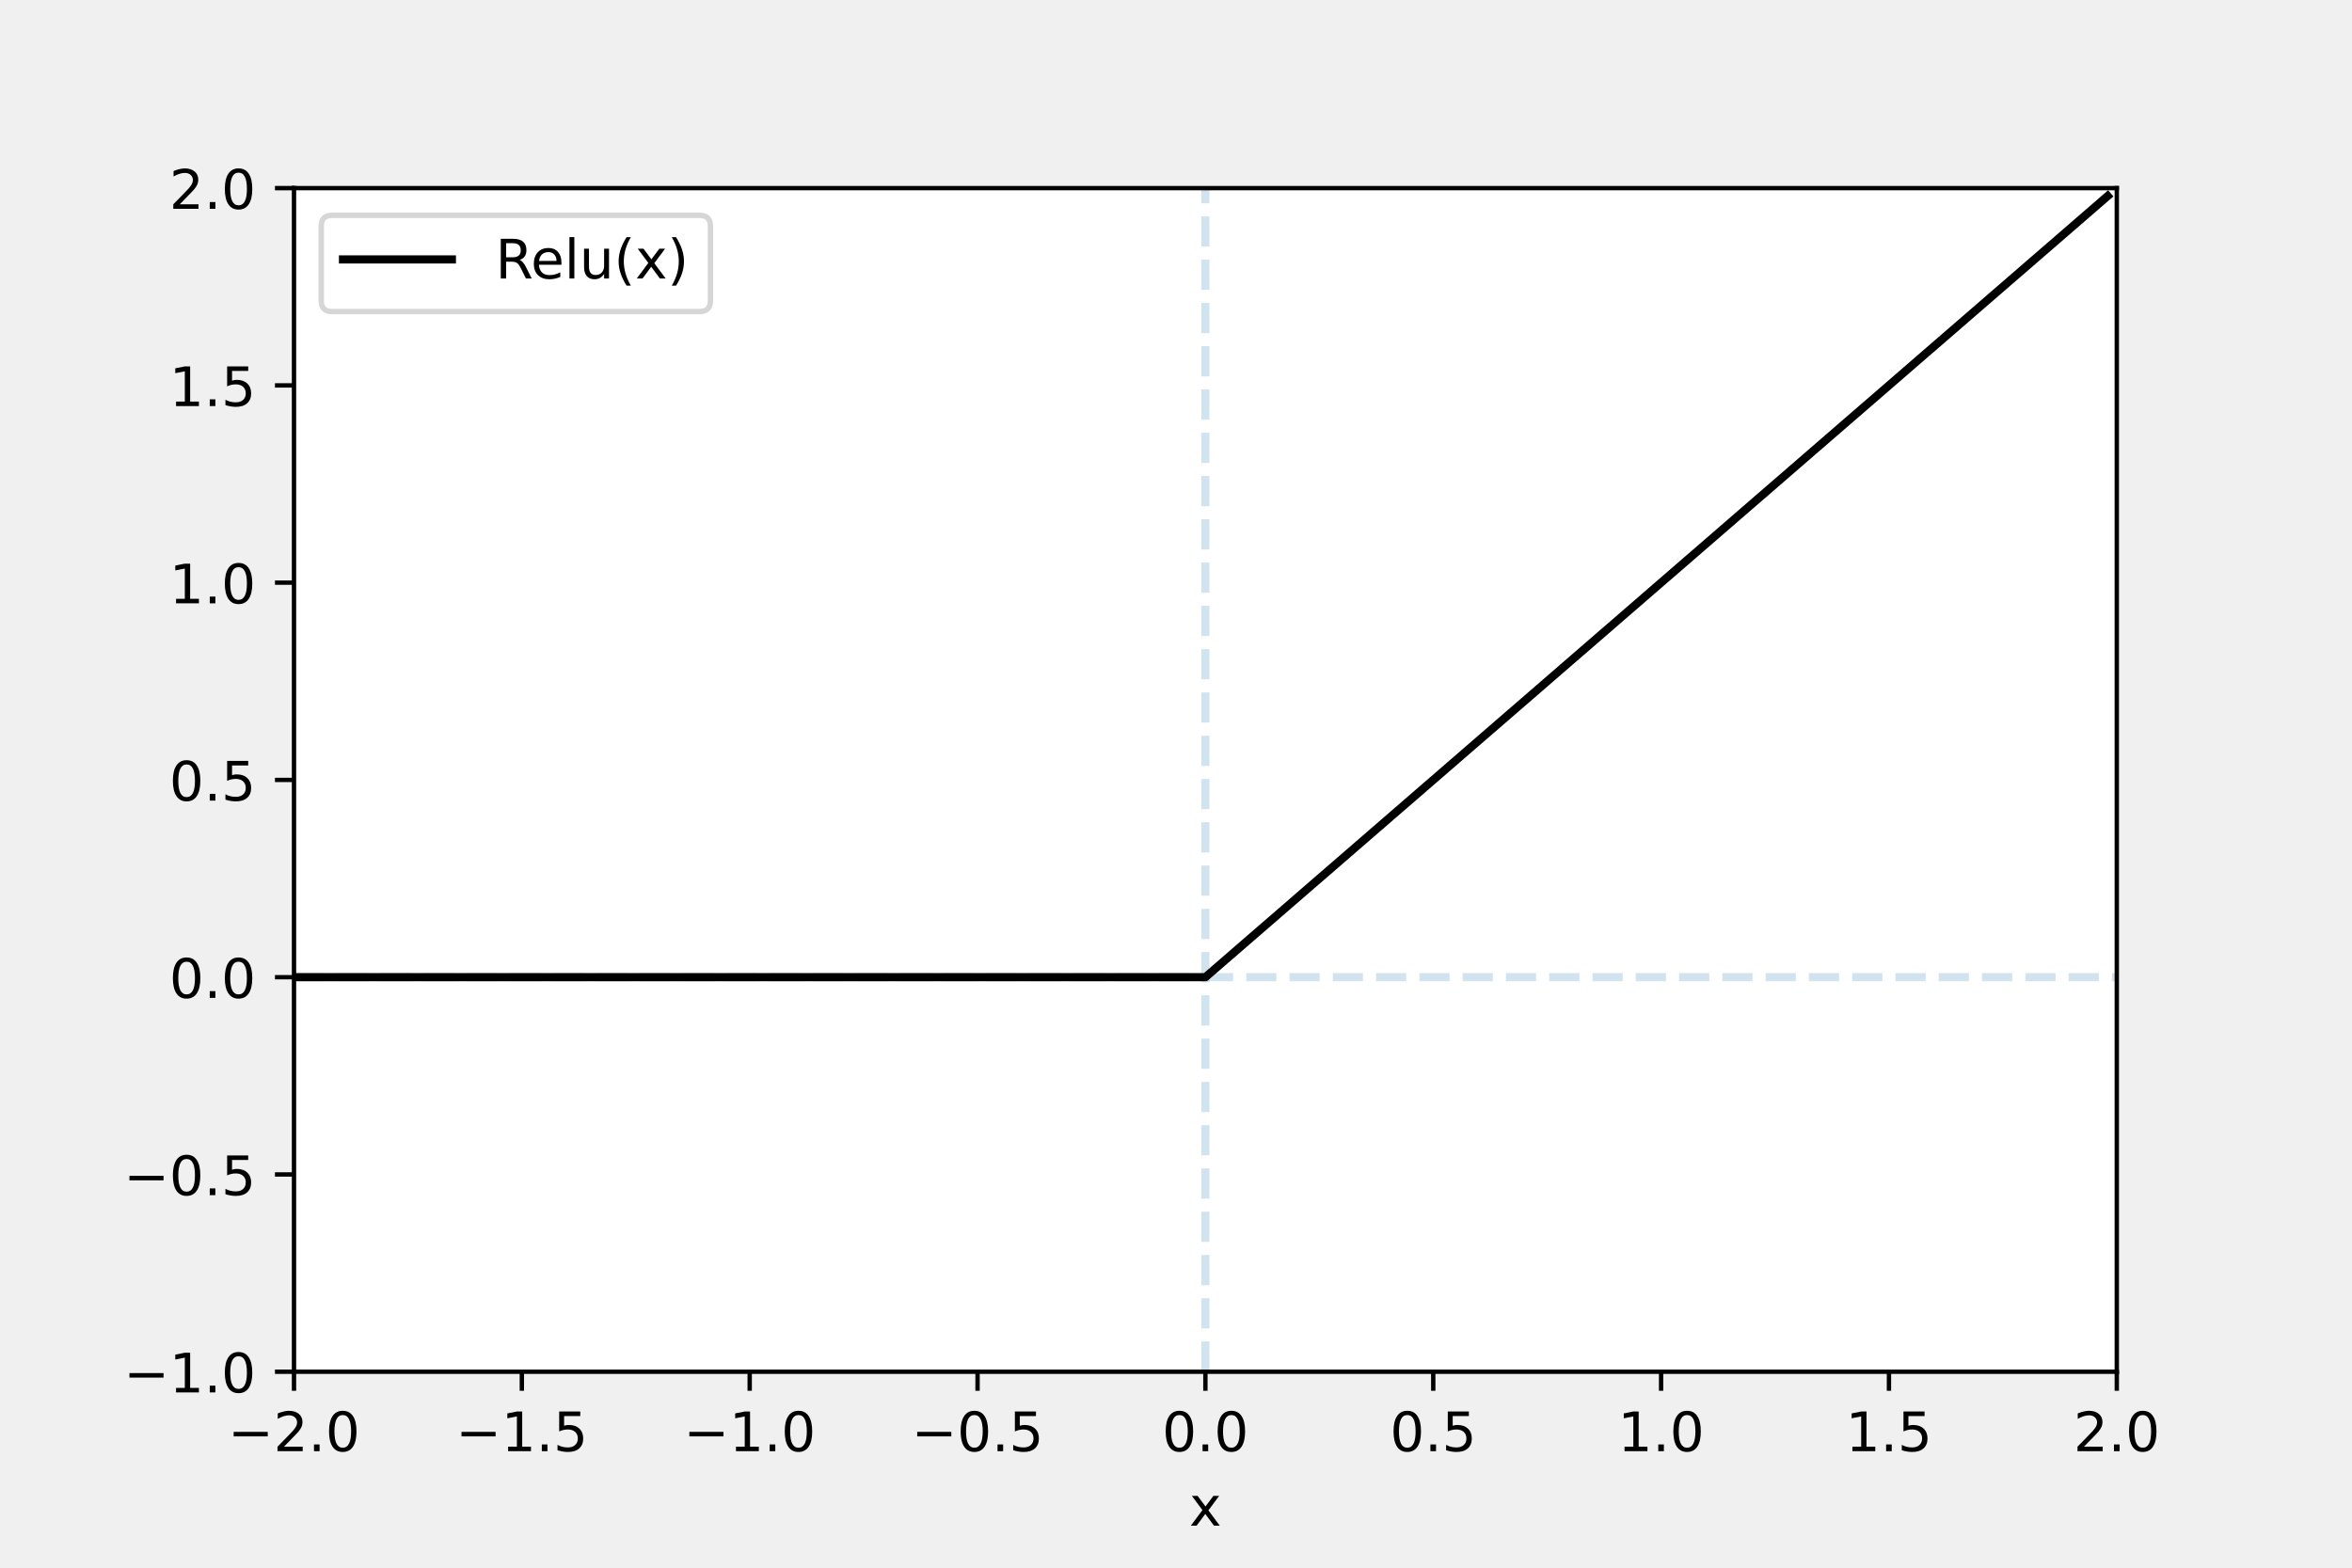
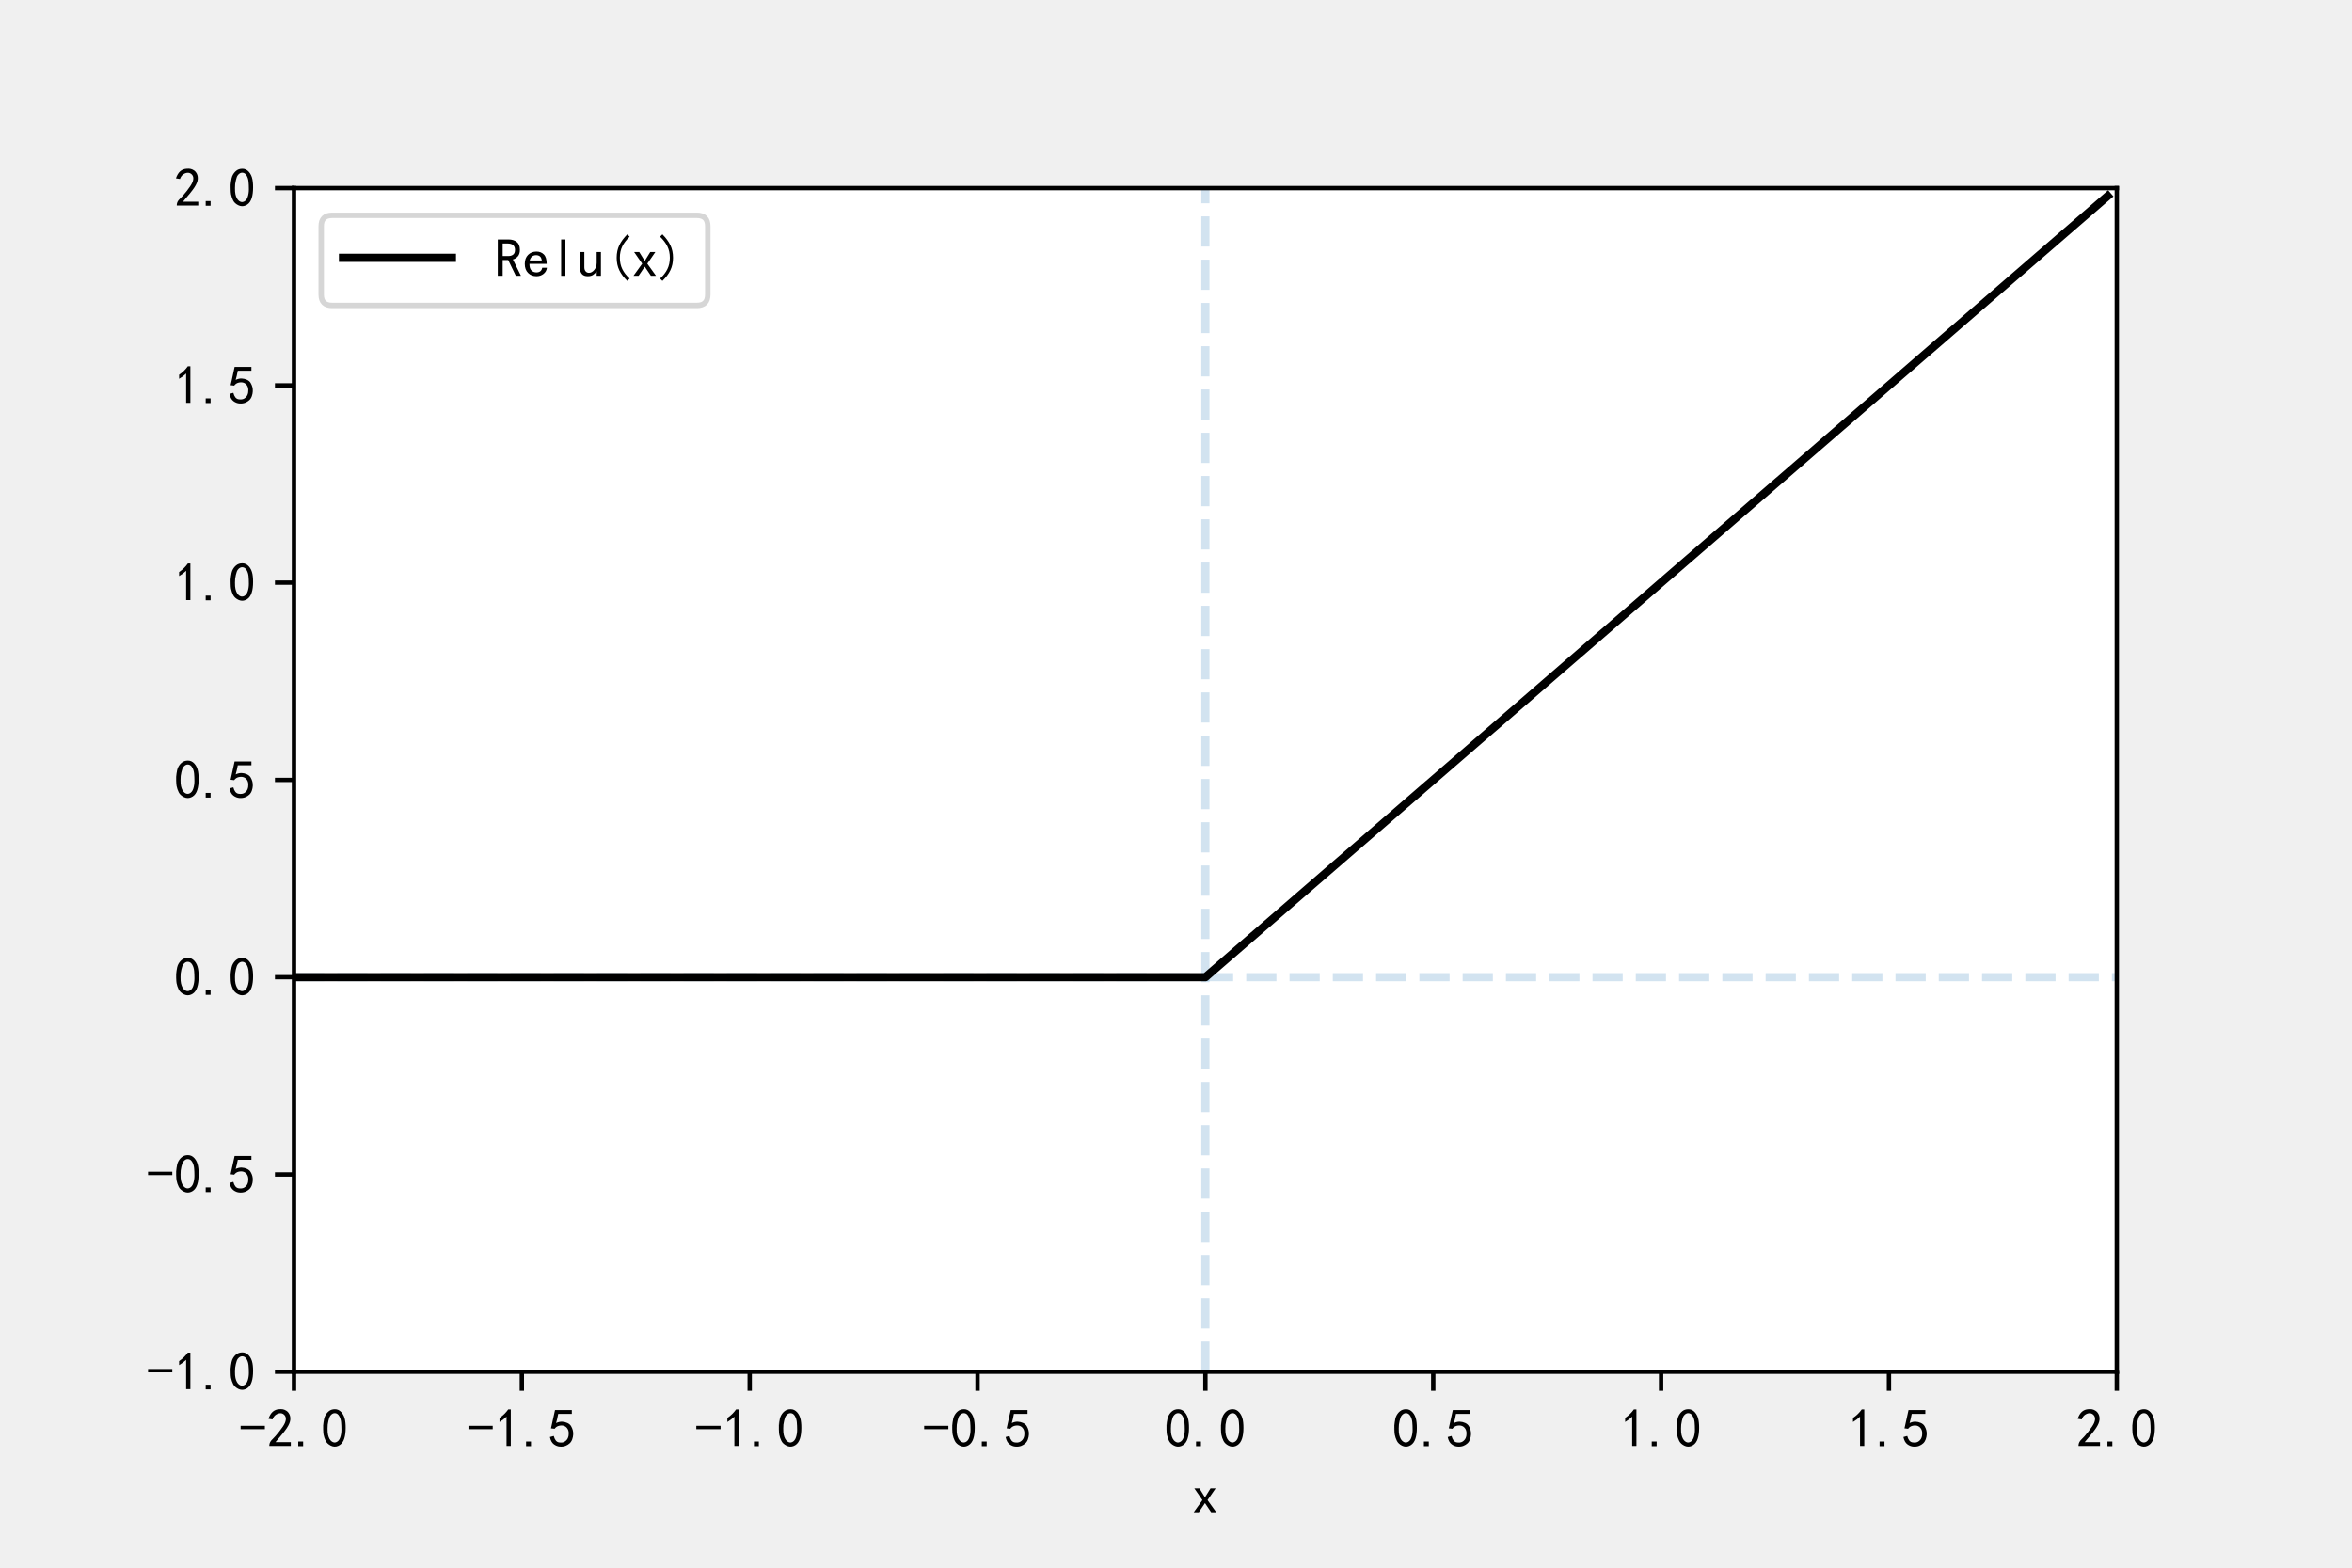
<svg xmlns="http://www.w3.org/2000/svg" xmlns:xlink="http://www.w3.org/1999/xlink" height="288pt" version="1.1" viewBox="0 0 432 288" width="432pt">
  <defs>
    <style type="text/css">*{stroke-linecap:butt;stroke-linejoin:round;}</style>
  </defs>
  <g id="figure_1">
    <g id="patch_1">
      <path d="M 0 288  L 432 288  L 432 0  L 0 0  z " style="fill:none;" />
    </g>
    <g id="axes_1">
      <g id="patch_2">
        <path d="M 54 252  L 388.8 252  L 388.8 34.56  L 54 34.56  z " style="fill:#ffffff;" />
      </g>
      <g id="matplotlib.axis_1">
        <g id="xtick_1">
          <g id="line2d_1">
            <defs>
-               <path d="M 0 0  L 0 3.5  " id="m89862e49b3" style="stroke:#000000;stroke-width:0.8;" />
+               <path d="M 0 0  L 0 3.5  " id="m1c04b1e54c" style="stroke:#000000;stroke-width:0.8;" />
            </defs>
            <g>
-               <use style="stroke:#000000;stroke-width:0.8;" x="54" xlink:href="#m89862e49b3" y="252" />
+               <use style="stroke:#000000;stroke-width:0.8;" x="54" xlink:href="#m1c04b1e54c" y="252" />
            </g>
          </g>
          <g id="text_1">
-             <g transform="translate(41.85859 266.5984)scale(0.1 -0.1)">
+             <g transform="translate(44 265.875)scale(0.1 -0.1)">
              <defs>
-                 <path d="M 10.594 35.5  L 73.188 35.5  L 73.188 27.203  L 10.594 27.203  z " id="DejaVuSans-8722" />
-                 <path d="M 19.188 8.297  L 53.609 8.297  L 53.609 0  L 7.328 0  L 7.328 8.297  Q 12.938 14.109 22.625 23.891  Q 32.328 33.688 34.812 36.531  Q 39.547 41.844 41.422 45.531  Q 43.312 49.219 43.312 52.781  Q 43.312 58.594 39.234 62.25  Q 35.156 65.922 28.609 65.922  Q 23.969 65.922 18.812 64.312  Q 13.672 62.703 7.812 59.422  L 7.812 69.391  Q 13.766 71.781 18.938 73  Q 24.125 74.219 28.422 74.219  Q 39.75 74.219 46.484 68.547  Q 53.219 62.891 53.219 53.422  Q 53.219 48.922 51.531 44.891  Q 49.859 40.875 45.406 35.406  Q 44.188 33.984 37.641 27.219  Q 31.109 20.453 19.188 8.297  z " id="DejaVuSans-50" />
-                 <path d="M 10.688 12.406  L 21 12.406  L 21 0  L 10.688 0  z " id="DejaVuSans-46" />
-                 <path d="M 31.781 66.406  Q 24.172 66.406 20.328 58.906  Q 16.5 51.422 16.5 36.375  Q 16.5 21.391 20.328 13.891  Q 24.172 6.391 31.781 6.391  Q 39.453 6.391 43.281 13.891  Q 47.125 21.391 47.125 36.375  Q 47.125 51.422 43.281 58.906  Q 39.453 66.406 31.781 66.406  z M 31.781 74.219  Q 44.047 74.219 50.516 64.516  Q 56.984 54.828 56.984 36.375  Q 56.984 17.969 50.516 8.266  Q 44.047 -1.422 31.781 -1.422  Q 19.531 -1.422 13.062 8.266  Q 6.594 17.969 6.594 36.375  Q 6.594 54.828 13.062 64.516  Q 19.531 74.219 31.781 74.219  z " id="DejaVuSans-48" />
+                 <path d="M 46.484 33.203  L 1.953 33.203  L 1.953 39.453  L 46.484 39.453  z " id="SimHei-45" />
+                 <path d="M 4.688 3.906  Q 5.078 9.766 10.156 14.453  Q 15.234 19.141 23.047 29.094  Q 30.859 39.062 33.203 44.531  Q 35.547 50 34.953 53.906  Q 34.375 57.812 31.25 60.344  Q 28.125 62.891 24.016 62.5  Q 19.922 62.109 16.203 59.375  Q 12.5 56.641 10.547 51.172  L 3.125 52.344  Q 6.25 61.328 11.125 65.422  Q 16.016 69.531 22.656 69.922  Q 26.562 70.312 29.688 69.719  Q 32.812 69.141 36.125 66.984  Q 39.453 64.844 41.594 60.547  Q 43.75 56.25 43.156 50.188  Q 42.578 44.141 37.109 35.734  Q 31.641 27.344 16.016 9.375  L 44.141 9.375  L 44.141 2.344  L 4.688 2.344  z " id="SimHei-50" />
+                 <path d="M 16.797 1.953  L 7.812 1.953  L 7.812 10.547  L 16.797 10.547  z " id="SimHei-46" />
+                 <path d="M 3.125 29.297  Q 3.906 50 6.438 56.047  Q 8.984 62.109 13.672 66.016  Q 18.359 69.922 25.188 69.922  Q 32.031 69.922 37.109 64.25  Q 42.188 58.594 43.75 50  Q 45.312 41.406 44.719 30.266  Q 44.141 19.141 40.812 12.109  Q 37.5 5.078 30.859 2.344  Q 24.219 -0.391 17.578 2.922  Q 10.938 6.25 8.203 11.719  Q 5.469 17.188 4.297 23.234  Q 3.125 29.297 3.906 50  z M 12.891 52.734  Q 10.547 31.25 12.5 22.844  Q 14.453 14.453 18.938 10.938  Q 23.438 7.422 28.125 9.562  Q 32.812 11.719 34.953 18.156  Q 37.109 24.609 37.109 32.219  Q 37.109 39.844 36.516 46.094  Q 35.938 52.344 33 57.422  Q 30.078 62.5 25.188 62.688  Q 20.312 62.891 16.594 57.812  Q 12.891 52.734 10.547 31.25  z " id="SimHei-48" />
              </defs>
-               <use xlink:href="#DejaVuSans-8722" />
-               <use x="83.789" xlink:href="#DejaVuSans-50" />
-               <use x="147.412" xlink:href="#DejaVuSans-46" />
-               <use x="179.199" xlink:href="#DejaVuSans-48" />
+               <use xlink:href="#SimHei-45" />
+               <use x="50" xlink:href="#SimHei-50" />
+               <use x="100" xlink:href="#SimHei-46" />
+               <use x="150" xlink:href="#SimHei-48" />
            </g>
          </g>
        </g>
        <g id="xtick_2">
          <g id="line2d_2">
            <g>
-               <use style="stroke:#000000;stroke-width:0.8;" x="95.85" xlink:href="#m89862e49b3" y="252" />
+               <use style="stroke:#000000;stroke-width:0.8;" x="95.85" xlink:href="#m1c04b1e54c" y="252" />
            </g>
          </g>
          <g id="text_2">
-             <g transform="translate(83.70859 266.5984)scale(0.1 -0.1)">
+             <g transform="translate(85.85 265.875)scale(0.1 -0.1)">
              <defs>
-                 <path d="M 12.406 8.297  L 28.516 8.297  L 28.516 63.922  L 10.984 60.406  L 10.984 69.391  L 28.422 72.906  L 38.281 72.906  L 38.281 8.297  L 54.391 8.297  L 54.391 0  L 12.406 0  z " id="DejaVuSans-49" />
-                 <path d="M 10.797 72.906  L 49.516 72.906  L 49.516 64.594  L 19.828 64.594  L 19.828 46.734  Q 21.969 47.469 24.109 47.828  Q 26.266 48.188 28.422 48.188  Q 40.625 48.188 47.75 41.5  Q 54.891 34.812 54.891 23.391  Q 54.891 11.625 47.562 5.094  Q 40.234 -1.422 26.906 -1.422  Q 22.312 -1.422 17.547 -0.641  Q 12.797 0.141 7.719 1.703  L 7.719 11.625  Q 12.109 9.234 16.797 8.062  Q 21.484 6.891 26.703 6.891  Q 35.156 6.891 40.078 11.328  Q 45.016 15.766 45.016 23.391  Q 45.016 31 40.078 35.438  Q 35.156 39.891 26.703 39.891  Q 22.75 39.891 18.812 39.016  Q 14.891 38.141 10.797 36.281  z " id="DejaVuSans-53" />
+                 <path d="M 21.875 56.25  Q 16.797 51.172 8.984 46.484  L 8.984 53.906  Q 18.75 60.547 25 69.531  L 29.688 69.531  L 29.688 2.344  L 21.875 2.344  z " id="SimHei-49" />
+                 <path d="M 8.594 20.703  Q 11.328 10.156 17.969 8.984  Q 24.609 7.812 28.703 10.344  Q 32.812 12.891 34.562 16.984  Q 36.328 21.094 36.125 26.172  Q 35.938 31.25 33.391 34.766  Q 30.859 38.281 26.953 39.453  Q 23.047 40.625 18.156 39.453  Q 13.281 38.281 10.156 33.984  L 3.516 34.766  Q 4.297 37.109 10.938 68.359  L 41.797 68.359  L 41.797 61.328  L 16.797 61.328  Q 14.844 50.781 12.891 44.531  Q 18.75 47.266 23.828 47.062  Q 28.906 46.875 33.594 44.719  Q 38.281 42.578 40.422 38.859  Q 42.578 35.156 43.547 31.438  Q 44.531 27.734 44.328 23.438  Q 44.141 19.141 42.578 14.641  Q 41.016 10.156 37.891 7.219  Q 34.766 4.297 30.266 2.531  Q 25.781 0.781 19.922 1.172  Q 14.062 1.562 8.781 5.469  Q 3.516 9.375 1.562 18.75  z " id="SimHei-53" />
              </defs>
-               <use xlink:href="#DejaVuSans-8722" />
-               <use x="83.789" xlink:href="#DejaVuSans-49" />
-               <use x="147.412" xlink:href="#DejaVuSans-46" />
-               <use x="179.199" xlink:href="#DejaVuSans-53" />
+               <use xlink:href="#SimHei-45" />
+               <use x="50" xlink:href="#SimHei-49" />
+               <use x="100" xlink:href="#SimHei-46" />
+               <use x="150" xlink:href="#SimHei-53" />
            </g>
          </g>
        </g>
        <g id="xtick_3">
          <g id="line2d_3">
            <g>
-               <use style="stroke:#000000;stroke-width:0.8;" x="137.7" xlink:href="#m89862e49b3" y="252" />
+               <use style="stroke:#000000;stroke-width:0.8;" x="137.7" xlink:href="#m1c04b1e54c" y="252" />
            </g>
          </g>
          <g id="text_3">
-             <g transform="translate(125.5586 266.5984)scale(0.1 -0.1)">
-               <use xlink:href="#DejaVuSans-8722" />
-               <use x="83.789" xlink:href="#DejaVuSans-49" />
-               <use x="147.412" xlink:href="#DejaVuSans-46" />
-               <use x="179.199" xlink:href="#DejaVuSans-48" />
+             <g transform="translate(127.7 265.875)scale(0.1 -0.1)">
+               <use xlink:href="#SimHei-45" />
+               <use x="50" xlink:href="#SimHei-49" />
+               <use x="100" xlink:href="#SimHei-46" />
+               <use x="150" xlink:href="#SimHei-48" />
            </g>
          </g>
        </g>
        <g id="xtick_4">
          <g id="line2d_4">
            <g>
-               <use style="stroke:#000000;stroke-width:0.8;" x="179.55" xlink:href="#m89862e49b3" y="252" />
+               <use style="stroke:#000000;stroke-width:0.8;" x="179.55" xlink:href="#m1c04b1e54c" y="252" />
            </g>
          </g>
          <g id="text_4">
-             <g transform="translate(167.4086 266.5984)scale(0.1 -0.1)">
-               <use xlink:href="#DejaVuSans-8722" />
-               <use x="83.789" xlink:href="#DejaVuSans-48" />
-               <use x="147.412" xlink:href="#DejaVuSans-46" />
-               <use x="179.199" xlink:href="#DejaVuSans-53" />
+             <g transform="translate(169.55 265.875)scale(0.1 -0.1)">
+               <use xlink:href="#SimHei-45" />
+               <use x="50" xlink:href="#SimHei-48" />
+               <use x="100" xlink:href="#SimHei-46" />
+               <use x="150" xlink:href="#SimHei-53" />
            </g>
          </g>
        </g>
        <g id="xtick_5">
          <g id="line2d_5">
            <g>
-               <use style="stroke:#000000;stroke-width:0.8;" x="221.4" xlink:href="#m89862e49b3" y="252" />
+               <use style="stroke:#000000;stroke-width:0.8;" x="221.4" xlink:href="#m1c04b1e54c" y="252" />
            </g>
          </g>
          <g id="text_5">
-             <g transform="translate(213.4484 266.5984)scale(0.1 -0.1)">
-               <use xlink:href="#DejaVuSans-48" />
-               <use x="63.623" xlink:href="#DejaVuSans-46" />
-               <use x="95.41" xlink:href="#DejaVuSans-48" />
+             <g transform="translate(213.9 265.875)scale(0.1 -0.1)">
+               <use xlink:href="#SimHei-48" />
+               <use x="50" xlink:href="#SimHei-46" />
+               <use x="100" xlink:href="#SimHei-48" />
            </g>
          </g>
        </g>
        <g id="xtick_6">
          <g id="line2d_6">
            <g>
-               <use style="stroke:#000000;stroke-width:0.8;" x="263.25" xlink:href="#m89862e49b3" y="252" />
+               <use style="stroke:#000000;stroke-width:0.8;" x="263.25" xlink:href="#m1c04b1e54c" y="252" />
            </g>
          </g>
          <g id="text_6">
-             <g transform="translate(255.2984 266.5984)scale(0.1 -0.1)">
-               <use xlink:href="#DejaVuSans-48" />
-               <use x="63.623" xlink:href="#DejaVuSans-46" />
-               <use x="95.41" xlink:href="#DejaVuSans-53" />
+             <g transform="translate(255.75 265.875)scale(0.1 -0.1)">
+               <use xlink:href="#SimHei-48" />
+               <use x="50" xlink:href="#SimHei-46" />
+               <use x="100" xlink:href="#SimHei-53" />
            </g>
          </g>
        </g>
        <g id="xtick_7">
          <g id="line2d_7">
            <g>
-               <use style="stroke:#000000;stroke-width:0.8;" x="305.1" xlink:href="#m89862e49b3" y="252" />
+               <use style="stroke:#000000;stroke-width:0.8;" x="305.1" xlink:href="#m1c04b1e54c" y="252" />
            </g>
          </g>
          <g id="text_7">
-             <g transform="translate(297.1484 266.5984)scale(0.1 -0.1)">
-               <use xlink:href="#DejaVuSans-49" />
-               <use x="63.623" xlink:href="#DejaVuSans-46" />
-               <use x="95.41" xlink:href="#DejaVuSans-48" />
+             <g transform="translate(297.6 265.875)scale(0.1 -0.1)">
+               <use xlink:href="#SimHei-49" />
+               <use x="50" xlink:href="#SimHei-46" />
+               <use x="100" xlink:href="#SimHei-48" />
            </g>
          </g>
        </g>
        <g id="xtick_8">
          <g id="line2d_8">
            <g>
-               <use style="stroke:#000000;stroke-width:0.8;" x="346.95" xlink:href="#m89862e49b3" y="252" />
+               <use style="stroke:#000000;stroke-width:0.8;" x="346.95" xlink:href="#m1c04b1e54c" y="252" />
            </g>
          </g>
          <g id="text_8">
-             <g transform="translate(338.9984 266.5984)scale(0.1 -0.1)">
-               <use xlink:href="#DejaVuSans-49" />
-               <use x="63.623" xlink:href="#DejaVuSans-46" />
-               <use x="95.41" xlink:href="#DejaVuSans-53" />
+             <g transform="translate(339.45 265.875)scale(0.1 -0.1)">
+               <use xlink:href="#SimHei-49" />
+               <use x="50" xlink:href="#SimHei-46" />
+               <use x="100" xlink:href="#SimHei-53" />
            </g>
          </g>
        </g>
        <g id="xtick_9">
          <g id="line2d_9">
            <g>
-               <use style="stroke:#000000;stroke-width:0.8;" x="388.8" xlink:href="#m89862e49b3" y="252" />
+               <use style="stroke:#000000;stroke-width:0.8;" x="388.8" xlink:href="#m1c04b1e54c" y="252" />
            </g>
          </g>
          <g id="text_9">
-             <g transform="translate(380.8484 266.5984)scale(0.1 -0.1)">
-               <use xlink:href="#DejaVuSans-50" />
-               <use x="63.623" xlink:href="#DejaVuSans-46" />
-               <use x="95.41" xlink:href="#DejaVuSans-48" />
+             <g transform="translate(381.3 265.875)scale(0.1 -0.1)">
+               <use xlink:href="#SimHei-50" />
+               <use x="50" xlink:href="#SimHei-46" />
+               <use x="100" xlink:href="#SimHei-48" />
            </g>
          </g>
        </g>
        <g id="text_10">
-           <g transform="translate(218.4406 280.2766)scale(0.1 -0.1)">
+           <g transform="translate(218.9 278)scale(0.1 -0.1)">
            <defs>
-               <path d="M 54.891 54.688  L 35.109 28.078  L 55.906 0  L 45.312 0  L 29.391 21.484  L 13.484 0  L 2.875 0  L 24.125 28.609  L 4.688 54.688  L 15.281 54.688  L 29.781 35.203  L 44.281 54.688  z " id="DejaVuSans-120" />
+               <path d="M 44.922 1.953  L 35.547 1.953  L 24.219 18.75  L 12.891 1.953  L 3.516 1.953  L 19.531 24.219  L 4.688 45.703  L 14.062 45.703  L 24.219 29.297  L 34.375 45.703  L 43.75 45.703  L 28.906 24.219  z " id="SimHei-120" />
            </defs>
-             <use xlink:href="#DejaVuSans-120" />
+             <use xlink:href="#SimHei-120" />
          </g>
        </g>
      </g>
      <g id="matplotlib.axis_2">
        <g id="ytick_1">
          <g id="line2d_10">
            <defs>
-               <path d="M 0 0  L -3.5 0  " id="mb9ed817183" style="stroke:#000000;stroke-width:0.8;" />
+               <path d="M 0 0  L -3.5 0  " id="m2a68eb2741" style="stroke:#000000;stroke-width:0.8;" />
            </defs>
            <g>
-               <use style="stroke:#000000;stroke-width:0.8;" x="54" xlink:href="#mb9ed817183" y="252" />
+               <use style="stroke:#000000;stroke-width:0.8;" x="54" xlink:href="#m2a68eb2741" y="252" />
            </g>
          </g>
          <g id="text_11">
-             <g transform="translate(22.71719 255.7992)scale(0.1 -0.1)">
-               <use xlink:href="#DejaVuSans-8722" />
-               <use x="83.789" xlink:href="#DejaVuSans-49" />
-               <use x="147.412" xlink:href="#DejaVuSans-46" />
-               <use x="179.199" xlink:href="#DejaVuSans-48" />
+             <g transform="translate(27 255.4375)scale(0.1 -0.1)">
+               <use xlink:href="#SimHei-45" />
+               <use x="50" xlink:href="#SimHei-49" />
+               <use x="100" xlink:href="#SimHei-46" />
+               <use x="150" xlink:href="#SimHei-48" />
            </g>
          </g>
        </g>
        <g id="ytick_2">
          <g id="line2d_11">
            <g>
-               <use style="stroke:#000000;stroke-width:0.8;" x="54" xlink:href="#mb9ed817183" y="215.76" />
+               <use style="stroke:#000000;stroke-width:0.8;" x="54" xlink:href="#m2a68eb2741" y="215.76" />
            </g>
          </g>
          <g id="text_12">
-             <g transform="translate(22.71719 219.5592)scale(0.1 -0.1)">
-               <use xlink:href="#DejaVuSans-8722" />
-               <use x="83.789" xlink:href="#DejaVuSans-48" />
-               <use x="147.412" xlink:href="#DejaVuSans-46" />
-               <use x="179.199" xlink:href="#DejaVuSans-53" />
+             <g transform="translate(27 219.1975)scale(0.1 -0.1)">
+               <use xlink:href="#SimHei-45" />
+               <use x="50" xlink:href="#SimHei-48" />
+               <use x="100" xlink:href="#SimHei-46" />
+               <use x="150" xlink:href="#SimHei-53" />
            </g>
          </g>
        </g>
        <g id="ytick_3">
          <g id="line2d_12">
            <g>
-               <use style="stroke:#000000;stroke-width:0.8;" x="54" xlink:href="#mb9ed817183" y="179.52" />
+               <use style="stroke:#000000;stroke-width:0.8;" x="54" xlink:href="#m2a68eb2741" y="179.52" />
            </g>
          </g>
          <g id="text_13">
-             <g transform="translate(31.09688 183.3192)scale(0.1 -0.1)">
-               <use xlink:href="#DejaVuSans-48" />
-               <use x="63.623" xlink:href="#DejaVuSans-46" />
-               <use x="95.41" xlink:href="#DejaVuSans-48" />
+             <g transform="translate(32 182.9575)scale(0.1 -0.1)">
+               <use xlink:href="#SimHei-48" />
+               <use x="50" xlink:href="#SimHei-46" />
+               <use x="100" xlink:href="#SimHei-48" />
            </g>
          </g>
        </g>
        <g id="ytick_4">
          <g id="line2d_13">
            <g>
-               <use style="stroke:#000000;stroke-width:0.8;" x="54" xlink:href="#mb9ed817183" y="143.28" />
+               <use style="stroke:#000000;stroke-width:0.8;" x="54" xlink:href="#m2a68eb2741" y="143.28" />
            </g>
          </g>
          <g id="text_14">
-             <g transform="translate(31.09688 147.0792)scale(0.1 -0.1)">
-               <use xlink:href="#DejaVuSans-48" />
-               <use x="63.623" xlink:href="#DejaVuSans-46" />
-               <use x="95.41" xlink:href="#DejaVuSans-53" />
+             <g transform="translate(32 146.7175)scale(0.1 -0.1)">
+               <use xlink:href="#SimHei-48" />
+               <use x="50" xlink:href="#SimHei-46" />
+               <use x="100" xlink:href="#SimHei-53" />
            </g>
          </g>
        </g>
        <g id="ytick_5">
          <g id="line2d_14">
            <g>
-               <use style="stroke:#000000;stroke-width:0.8;" x="54" xlink:href="#mb9ed817183" y="107.04" />
+               <use style="stroke:#000000;stroke-width:0.8;" x="54" xlink:href="#m2a68eb2741" y="107.04" />
            </g>
          </g>
          <g id="text_15">
-             <g transform="translate(31.09688 110.8392)scale(0.1 -0.1)">
-               <use xlink:href="#DejaVuSans-49" />
-               <use x="63.623" xlink:href="#DejaVuSans-46" />
-               <use x="95.41" xlink:href="#DejaVuSans-48" />
+             <g transform="translate(32 110.4775)scale(0.1 -0.1)">
+               <use xlink:href="#SimHei-49" />
+               <use x="50" xlink:href="#SimHei-46" />
+               <use x="100" xlink:href="#SimHei-48" />
            </g>
          </g>
        </g>
        <g id="ytick_6">
          <g id="line2d_15">
            <g>
-               <use style="stroke:#000000;stroke-width:0.8;" x="54" xlink:href="#mb9ed817183" y="70.8" />
+               <use style="stroke:#000000;stroke-width:0.8;" x="54" xlink:href="#m2a68eb2741" y="70.8" />
            </g>
          </g>
          <g id="text_16">
-             <g transform="translate(31.09688 74.59922)scale(0.1 -0.1)">
-               <use xlink:href="#DejaVuSans-49" />
-               <use x="63.623" xlink:href="#DejaVuSans-46" />
-               <use x="95.41" xlink:href="#DejaVuSans-53" />
+             <g transform="translate(32 74.2375)scale(0.1 -0.1)">
+               <use xlink:href="#SimHei-49" />
+               <use x="50" xlink:href="#SimHei-46" />
+               <use x="100" xlink:href="#SimHei-53" />
            </g>
          </g>
        </g>
        <g id="ytick_7">
          <g id="line2d_16">
            <g>
-               <use style="stroke:#000000;stroke-width:0.8;" x="54" xlink:href="#mb9ed817183" y="34.56" />
+               <use style="stroke:#000000;stroke-width:0.8;" x="54" xlink:href="#m2a68eb2741" y="34.56" />
            </g>
          </g>
          <g id="text_17">
-             <g transform="translate(31.09688 38.35922)scale(0.1 -0.1)">
-               <use xlink:href="#DejaVuSans-50" />
-               <use x="63.623" xlink:href="#DejaVuSans-46" />
-               <use x="95.41" xlink:href="#DejaVuSans-48" />
+             <g transform="translate(32 37.9975)scale(0.1 -0.1)">
+               <use xlink:href="#SimHei-50" />
+               <use x="50" xlink:href="#SimHei-46" />
+               <use x="100" xlink:href="#SimHei-48" />
            </g>
          </g>
        </g>
      </g>
      <g id="LineCollection_1">
-         <path clip-path="url(#p3c7f648b96)" d="M 221.4 252  L 221.4 34.56  " style="fill:none;stroke:#1f77b4;stroke-dasharray:5.55,2.4;stroke-dashoffset:0;stroke-opacity:0.2;stroke-width:1.5;" />
+         <path clip-path="url(#pf064b8ea4e)" d="M 221.4 252  L 221.4 34.56  " style="fill:none;stroke:#1f77b4;stroke-dasharray:5.55,2.4;stroke-dashoffset:0;stroke-opacity:0.2;stroke-width:1.5;" />
      </g>
      <g id="LineCollection_2">
-         <path clip-path="url(#p3c7f648b96)" d="M 54 179.52  L 388.8 179.52  " style="fill:none;stroke:#1f77b4;stroke-dasharray:5.55,2.4;stroke-dashoffset:0;stroke-opacity:0.2;stroke-width:1.5;" />
+         <path clip-path="url(#pf064b8ea4e)" d="M 54 179.52  L 388.8 179.52  " style="fill:none;stroke:#1f77b4;stroke-dasharray:5.55,2.4;stroke-dashoffset:0;stroke-opacity:0.2;stroke-width:1.5;" />
      </g>
      <g id="line2d_17">
-         <path clip-path="url(#p3c7f648b96)" d="M 54 179.52  L 221.4 179.52  L 387.126 36.01  L 387.126 36.01  " style="fill:none;stroke:#000000;stroke-linecap:square;stroke-width:1.5;" />
+         <path clip-path="url(#pf064b8ea4e)" d="M 54 179.52  L 221.4 179.52  L 387.126 36.01  L 387.126 36.01  " style="fill:none;stroke:#000000;stroke-linecap:square;stroke-width:1.5;" />
      </g>
      <g id="patch_3">
        <path d="M 54 252  L 54 34.56  " style="fill:none;stroke:#000000;stroke-linecap:square;stroke-linejoin:miter;stroke-width:0.8;" />
      </g>
      <g id="patch_4">
        <path d="M 388.8 252  L 388.8 34.56  " style="fill:none;stroke:#000000;stroke-linecap:square;stroke-linejoin:miter;stroke-width:0.8;" />
      </g>
      <g id="patch_5">
        <path d="M 54 252  L 388.8 252  " style="fill:none;stroke:#000000;stroke-linecap:square;stroke-linejoin:miter;stroke-width:0.8;" />
      </g>
      <g id="patch_6">
        <path d="M 54 34.56  L 388.8 34.56  " style="fill:none;stroke:#000000;stroke-linecap:square;stroke-linejoin:miter;stroke-width:0.8;" />
      </g>
      <g id="legend_1">
        <g id="patch_7">
-           <path d="M 61 57.238  L 128.489 57.238  Q 130.489 57.238 130.489 55.238  L 130.489 41.56  Q 130.489 39.56 128.489 39.56  L 61 39.56  Q 59 39.56 59 41.56  L 59 55.238  Q 59 57.238 61 57.238  z " style="fill:#ffffff;opacity:0.8;stroke:#cccccc;stroke-linejoin:miter;" />
+           <path d="M 61 56.115  L 128 56.115  Q 130 56.115 130 54.115  L 130 41.56  Q 130 39.56 128 39.56  L 61 39.56  Q 59 39.56 59 41.56  L 59 54.115  Q 59 56.115 61 56.115  z " style="fill:#ffffff;opacity:0.8;stroke:#cccccc;stroke-linejoin:miter;" />
        </g>
        <g id="line2d_18">
-           <path d="M 63 47.658  L 83 47.658  " style="fill:none;stroke:#000000;stroke-linecap:square;stroke-width:1.5;" />
+           <path d="M 63 47.365  L 83 47.365  " style="fill:none;stroke:#000000;stroke-linecap:square;stroke-width:1.5;" />
        </g>
        <g id="line2d_19" />
        <g id="text_18">
-           <g transform="translate(91 51.15844)scale(0.1 -0.1)">
+           <g transform="translate(91 50.86469)scale(0.1 -0.1)">
            <defs>
-               <path d="M 44.391 34.188  Q 47.562 33.109 50.562 29.594  Q 53.562 26.078 56.594 19.922  L 66.609 0  L 56 0  L 46.688 18.703  Q 43.062 26.031 39.672 28.422  Q 36.281 30.812 30.422 30.812  L 19.672 30.812  L 19.672 0  L 9.812 0  L 9.812 72.906  L 32.078 72.906  Q 44.578 72.906 50.734 67.672  Q 56.891 62.453 56.891 51.906  Q 56.891 45.016 53.688 40.469  Q 50.484 35.938 44.391 34.188  z M 19.672 64.797  L 19.672 38.922  L 32.078 38.922  Q 39.203 38.922 42.844 42.219  Q 46.484 45.516 46.484 51.906  Q 46.484 58.297 42.844 61.547  Q 39.203 64.797 32.078 64.797  z " id="DejaVuSans-82" />
-               <path d="M 56.203 29.594  L 56.203 25.203  L 14.891 25.203  Q 15.484 15.922 20.484 11.062  Q 25.484 6.203 34.422 6.203  Q 39.594 6.203 44.453 7.469  Q 49.312 8.734 54.109 11.281  L 54.109 2.781  Q 49.266 0.734 44.188 -0.344  Q 39.109 -1.422 33.891 -1.422  Q 20.797 -1.422 13.156 6.188  Q 5.516 13.812 5.516 26.812  Q 5.516 40.234 12.766 48.109  Q 20.016 56 32.328 56  Q 43.359 56 49.781 48.891  Q 56.203 41.797 56.203 29.594  z M 47.219 32.234  Q 47.125 39.594 43.094 43.984  Q 39.062 48.391 32.422 48.391  Q 24.906 48.391 20.391 44.141  Q 15.875 39.891 15.188 32.172  z " id="DejaVuSans-101" />
-               <path d="M 9.422 75.984  L 18.406 75.984  L 18.406 0  L 9.422 0  z " id="DejaVuSans-108" />
-               <path d="M 8.5 21.578  L 8.5 54.688  L 17.484 54.688  L 17.484 21.922  Q 17.484 14.156 20.5 10.266  Q 23.531 6.391 29.594 6.391  Q 36.859 6.391 41.078 11.031  Q 45.312 15.672 45.312 23.688  L 45.312 54.688  L 54.297 54.688  L 54.297 0  L 45.312 0  L 45.312 8.406  Q 42.047 3.422 37.719 1  Q 33.406 -1.422 27.688 -1.422  Q 18.266 -1.422 13.375 4.438  Q 8.5 10.297 8.5 21.578  z M 31.109 56  z " id="DejaVuSans-117" />
-               <path d="M 31 75.875  Q 24.469 64.656 21.281 53.656  Q 18.109 42.672 18.109 31.391  Q 18.109 20.125 21.312 9.062  Q 24.516 -2 31 -13.188  L 23.188 -13.188  Q 15.875 -1.703 12.234 9.375  Q 8.594 20.453 8.594 31.391  Q 8.594 42.281 12.203 53.312  Q 15.828 64.359 23.188 75.875  z " id="DejaVuSans-40" />
-               <path d="M 8.016 75.875  L 15.828 75.875  Q 23.141 64.359 26.781 53.312  Q 30.422 42.281 30.422 31.391  Q 30.422 20.453 26.781 9.375  Q 23.141 -1.703 15.828 -13.188  L 8.016 -13.188  Q 14.5 -2 17.703 9.062  Q 20.906 20.125 20.906 31.391  Q 20.906 42.672 17.703 53.656  Q 14.5 64.656 8.016 75.875  z " id="DejaVuSans-41" />
+               <path d="M 46.875 1.953  L 37.5 1.953  L 23.438 30.859  L 13.281 30.859  L 13.281 1.953  L 4.297 1.953  L 4.297 68.75  L 23.828 68.75  Q 33.203 68.75 39.062 64.25  Q 44.922 59.766 44.922 49.609  Q 44.922 41.797 41.016 37.5  Q 37.109 33.203 32.031 32.031  z M 35.938 49.609  Q 35.938 55.078 32.609 58.203  Q 29.297 61.328 21.875 61.328  L 13.281 61.328  L 13.281 38.281  L 24.219 38.281  Q 28.906 38.281 32.422 40.812  Q 35.938 43.359 35.938 49.609  z " id="SimHei-82" />
+               <path d="M 44.531 16.797  Q 43.75 9.766 38.281 5.469  Q 32.812 1.172 25.391 1.172  Q 16.016 1.172 9.953 7.219  Q 3.906 13.281 3.906 23.828  Q 3.906 34.375 9.953 40.422  Q 16.016 46.484 25.391 46.484  Q 33.594 46.484 38.859 41.203  Q 44.141 35.938 44.141 23.828  L 12.5 23.828  Q 12.5 15.234 16.203 11.719  Q 19.922 8.203 25.391 8.203  Q 29.688 8.203 32.422 10.344  Q 35.156 12.5 35.938 16.797  z M 35.156 30.078  Q 34.375 35.547 31.641 37.688  Q 28.906 39.844 24.609 39.844  Q 20.703 39.844 17.578 37.688  Q 14.453 35.547 12.891 30.078  z " id="SimHei-101" />
+               <path d="M 28.516 1.953  L 20.703 1.953  L 20.703 68.75  L 28.516 68.75  z " id="SimHei-108" />
+               <path d="M 43.75 1.953  L 35.938 1.953  L 35.938 10.156  Q 32.812 5.859 29.094 3.516  Q 25.391 1.172 19.531 1.172  Q 12.5 1.172 8.984 5.078  Q 5.469 8.984 5.469 14.844  L 5.469 45.703  L 13.281 45.703  L 13.281 17.578  Q 13.281 12.891 15.625 10.156  Q 17.969 7.422 21.875 7.422  Q 26.953 7.422 31.438 12.688  Q 35.938 17.969 35.938 25.781  L 35.938 45.703  L 43.75 45.703  z " id="SimHei-117" />
+               <path d="M 46.484 -3.125  L 42.188 -7.422  Q 32.422 1.953 27.531 12.109  Q 22.656 22.266 22.656 35.156  Q 22.656 48.047 27.531 58.203  Q 32.422 68.359 42.188 78.125  L 46.484 73.828  Q 37.5 65.234 33 56.047  Q 28.516 46.875 28.516 35.156  Q 28.516 23.438 33 14.25  Q 37.5 5.078 46.484 -3.125  z " id="SimHei-40" />
+               <path d="M 26.172 35.156  Q 26.172 22.266 21.281 12.109  Q 16.406 1.953 6.641 -7.422  L 2.344 -3.125  Q 11.328 5.078 15.812 14.25  Q 20.312 23.438 20.312 35.156  Q 20.312 46.875 15.812 56.047  Q 11.328 65.234 2.344 73.828  L 6.641 78.125  Q 16.406 68.359 21.281 58.203  Q 26.172 48.047 26.172 35.156  z " id="SimHei-41" />
            </defs>
-             <use xlink:href="#DejaVuSans-82" />
-             <use x="64.982" xlink:href="#DejaVuSans-101" />
-             <use x="126.506" xlink:href="#DejaVuSans-108" />
-             <use x="154.289" xlink:href="#DejaVuSans-117" />
-             <use x="217.668" xlink:href="#DejaVuSans-40" />
-             <use x="256.682" xlink:href="#DejaVuSans-120" />
-             <use x="315.861" xlink:href="#DejaVuSans-41" />
+             <use xlink:href="#SimHei-82" />
+             <use x="50" xlink:href="#SimHei-101" />
+             <use x="100" xlink:href="#SimHei-108" />
+             <use x="150" xlink:href="#SimHei-117" />
+             <use x="200" xlink:href="#SimHei-40" />
+             <use x="250" xlink:href="#SimHei-120" />
+             <use x="300" xlink:href="#SimHei-41" />
          </g>
        </g>
      </g>
    </g>
  </g>
  <defs>
-     <clipPath id="p3c7f648b96">
+     <clipPath id="pf064b8ea4e">
      <rect height="217.44" width="334.8" x="54" y="34.56" />
    </clipPath>
  </defs>
</svg>
